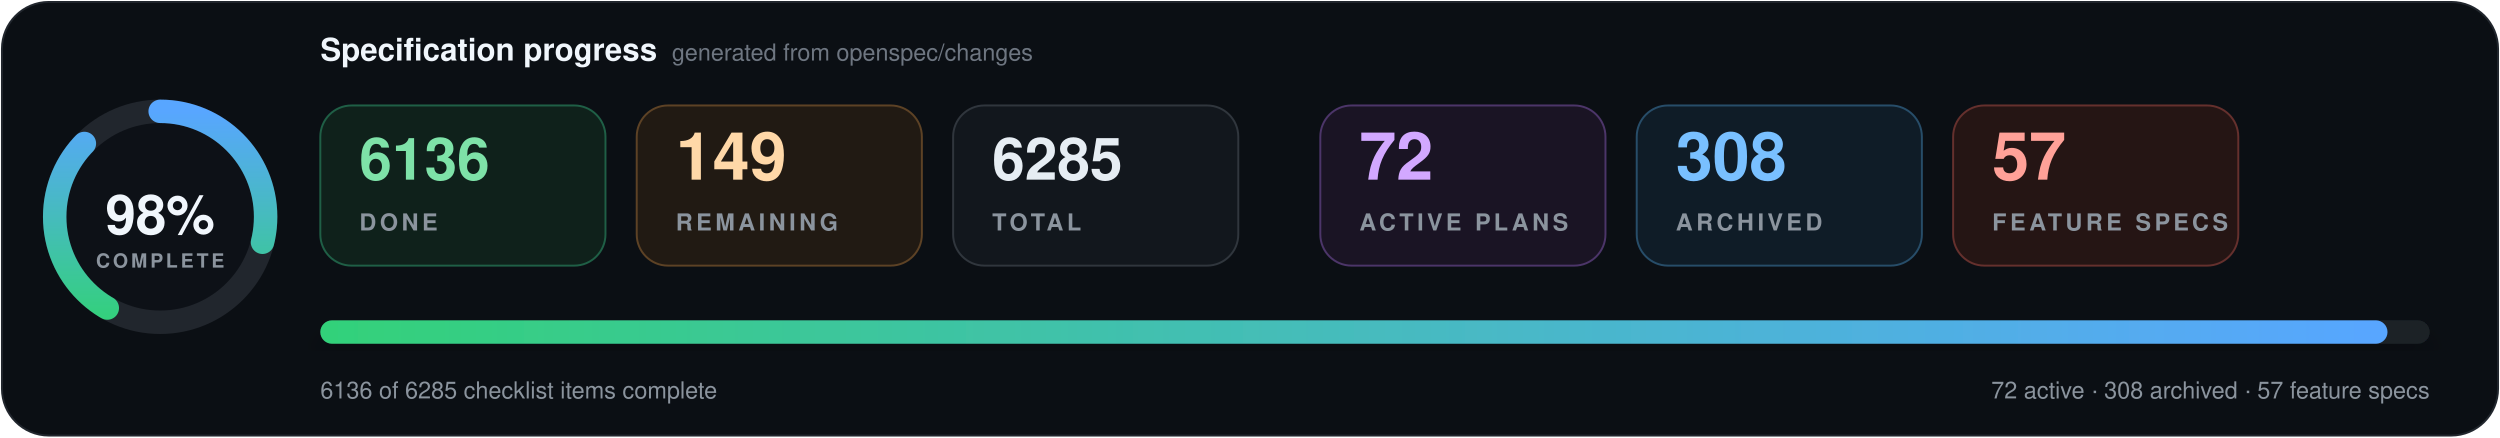
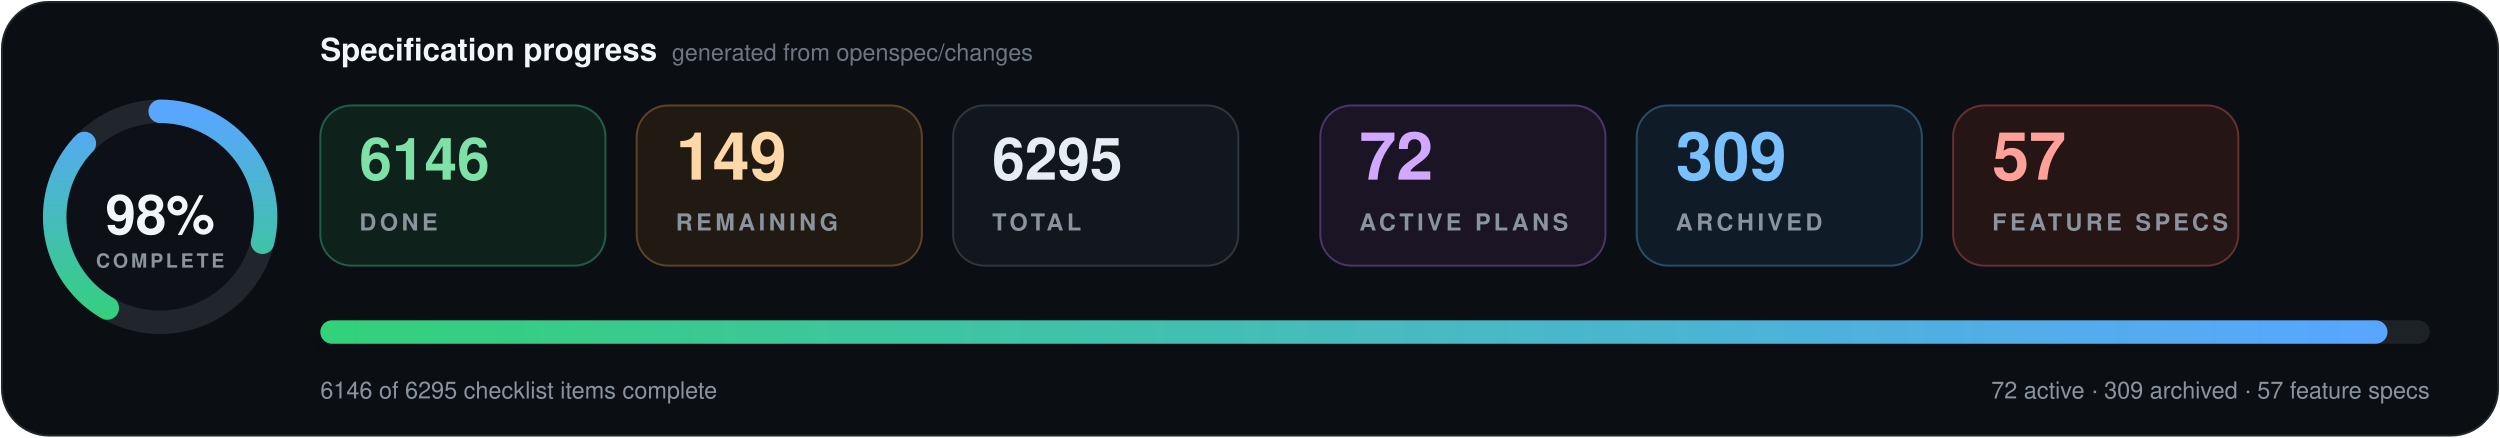
- <svg xmlns="http://www.w3.org/2000/svg" data-cache-version="1794945782" width="1280" height="224" viewBox="0 0 1280 224" role="img" aria-labelledby="title description" font-family="system-ui, -apple-system, BlinkMacSystemFont, 'Segoe UI', Helvetica, Arial, sans-serif" font-variant-numeric="tabular-nums">
+ <svg xmlns="http://www.w3.org/2000/svg" data-cache-version="1794947953" width="1280" height="224" viewBox="0 0 1280 224" role="img" aria-labelledby="title description" font-family="system-ui, -apple-system, BlinkMacSystemFont, 'Segoe UI', Helvetica, Arial, sans-serif" font-variant-numeric="tabular-nums">
  <defs>
    <linearGradient id="progress" x1="0" x2="1">
      <stop offset="0" stop-color="#33d17a" />
      <stop offset="1" stop-color="#58a6ff" />
    </linearGradient>
    <filter id="shadow" x="-10%" y="-20%" width="120%" height="150%">
      <feDropShadow dx="0" dy="7" stdDeviation="9" flood-color="#000" flood-opacity=".28" />
    </filter>
  </defs>
  <rect x="1" y="1" width="1278" height="222" rx="24" fill="#0b0f14" stroke="#21262d" />
  <g transform="translate(82 111)">
    <circle r="54" fill="#0d1117" stroke="#21262d" stroke-width="12" />
    <circle r="54" fill="none" stroke="url(#progress)" stroke-width="12" stroke-linecap="round" pathLength="100" stroke-dasharray="98 100" transform="rotate(-90)" />
    <text y="-1" text-anchor="middle" dominant-baseline="middle" fill="#f0f6fc" font-size="28" font-weight="800">98%</text>
    <text y="26" text-anchor="middle" fill="#8b949e" font-size="10" font-weight="700" letter-spacing="1.5">COMPLETE</text>
  </g>
  <text x="164" y="31" fill="#f0f6fc" font-size="16" font-weight="750">Specification progress</text>
  <text x="344" y="31" fill="#6e7681" font-size="12">generated from openspec/changes</text>
  <g transform="translate(164 54)">
    <rect width="146" height="82" rx="16" fill="#0f211b" stroke="#1f5f46" />
-     <text x="20" y="38" fill="#7ee2a8" font-size="30" font-weight="750">6136</text>
+     <text x="20" y="38" fill="#7ee2a8" font-size="30" font-weight="750">6146</text>
    <text x="20" y="64" fill="#8b949e" font-size="12" font-weight="700" letter-spacing="1.8">DONE</text>
  </g>
  <g transform="translate(326 54)">
    <rect width="146" height="82" rx="16" fill="#211a13" stroke="#5d4225" />
    <text x="20" y="38" fill="#ffd8a8" font-size="34" font-weight="750">149</text>
    <text x="20" y="64" fill="#8b949e" font-size="12" font-weight="700" letter-spacing="1.8">REMAINING</text>
  </g>
  <g transform="translate(488 54)">
    <rect width="146" height="82" rx="16" fill="#12171d" stroke="#30363d" />
-     <text x="20" y="38" fill="#e6edf3" font-size="30" font-weight="750">6285</text>
+     <text x="20" y="38" fill="#e6edf3" font-size="30" font-weight="750">6295</text>
    <text x="20" y="64" fill="#8b949e" font-size="12" font-weight="700" letter-spacing="1.8">TOTAL</text>
  </g>
  <g transform="translate(676 54)">
    <rect width="146" height="82" rx="16" fill="#1a1424" stroke="#4c3569" />
    <text x="20" y="38" fill="#d2a8ff" font-size="34" font-weight="750">72</text>
    <text x="20" y="64" fill="#8b949e" font-size="12" font-weight="700" letter-spacing="1.8">ACTIVE PLANS</text>
  </g>
  <g transform="translate(838 54)">
    <rect width="146" height="82" rx="16" fill="#0f1c27" stroke="#274d69" />
-     <text x="20" y="38" fill="#79c0ff" font-size="34" font-weight="750">308</text>
+     <text x="20" y="38" fill="#79c0ff" font-size="34" font-weight="750">309</text>
    <text x="20" y="64" fill="#8b949e" font-size="12" font-weight="700" letter-spacing="1.8">ARCHIVED</text>
  </g>
  <g transform="translate(1000 54)">
    <rect width="146" height="82" rx="16" fill="#251514" stroke="#65302d" />
    <text x="20" y="38" fill="#ffa198" font-size="34" font-weight="750">57</text>
    <text x="20" y="64" fill="#8b949e" font-size="12" font-weight="700" letter-spacing="1.8">FEATURE SPECS</text>
  </g>
  <g filter="url(#shadow)">
    <rect x="164" y="164" width="1080" height="12" rx="6" fill="#1b2128" />
    <rect x="164" y="164" width="1058.4" height="12" rx="6" fill="url(#progress)" />
  </g>
-   <text x="164" y="204" fill="#8b949e" font-size="12">6136 of 6285 checklist items complete</text>
-   <text x="1244" y="204" text-anchor="end" fill="#8b949e" font-size="12">72 active · 308 archived · 57 feature specs</text>
+   <text x="164" y="204" fill="#8b949e" font-size="12">6146 of 6295 checklist items complete</text>
+   <text x="1244" y="204" text-anchor="end" fill="#8b949e" font-size="12">72 active · 309 archived · 57 feature specs</text>
</svg>
